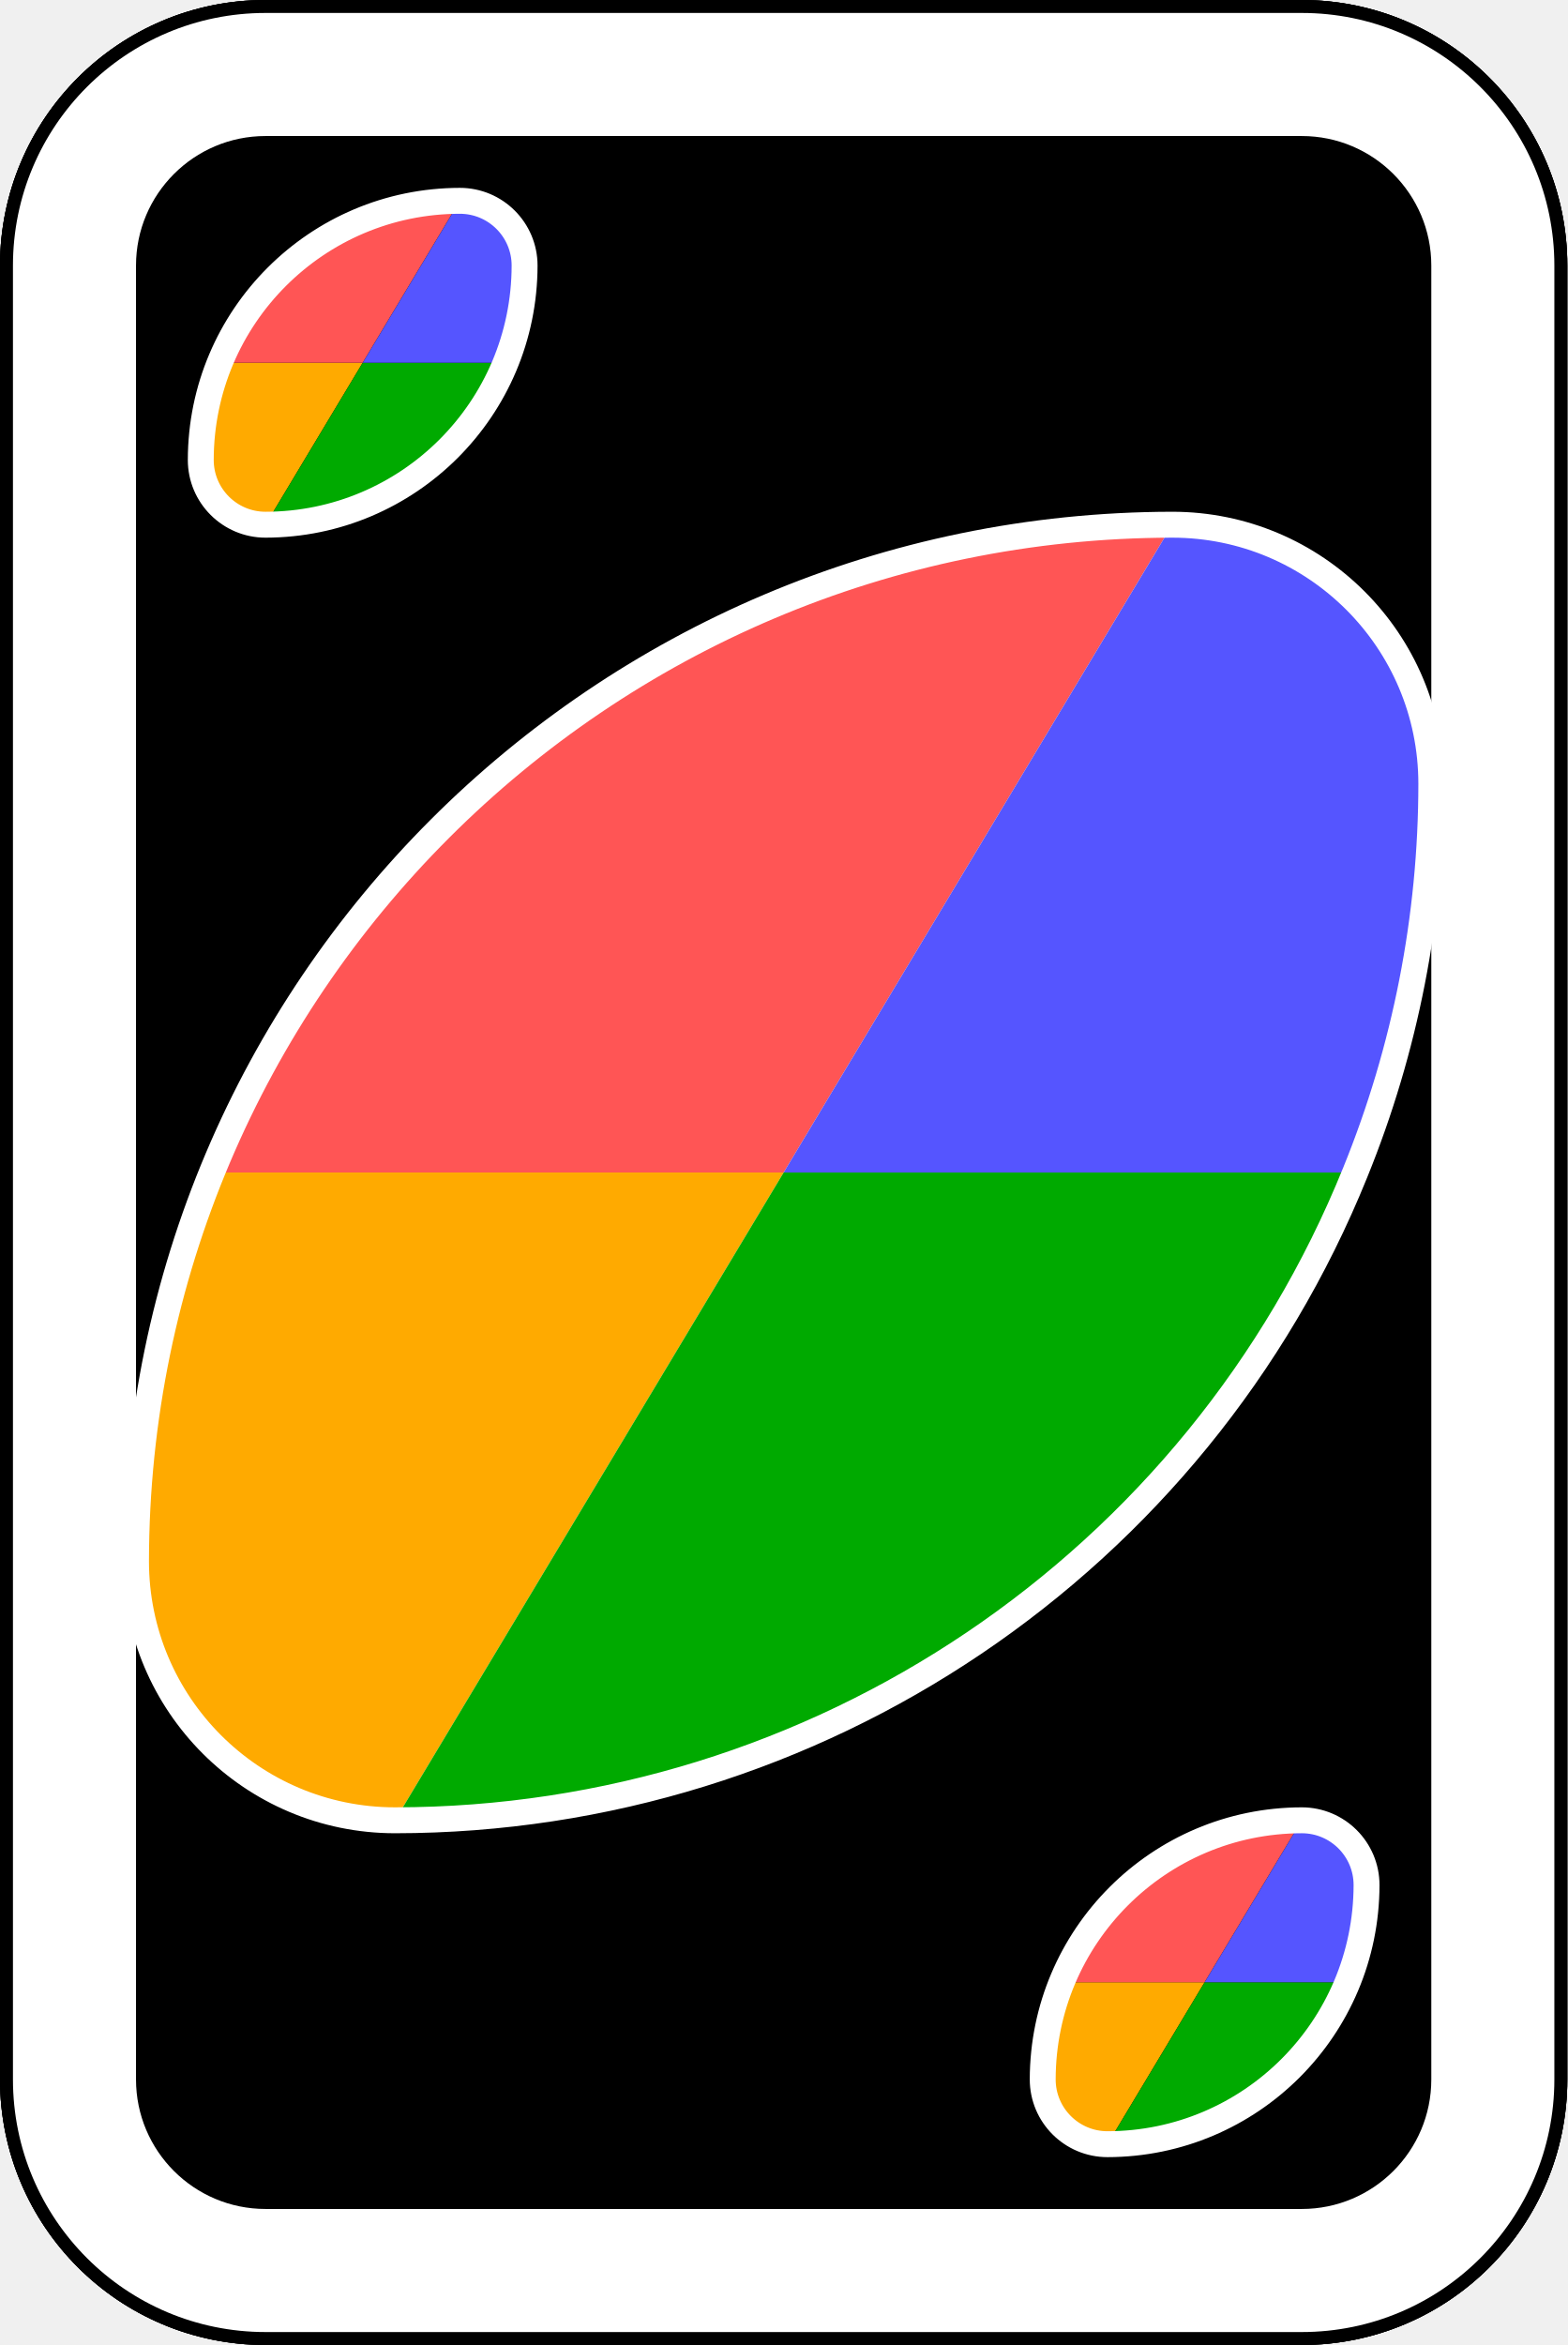
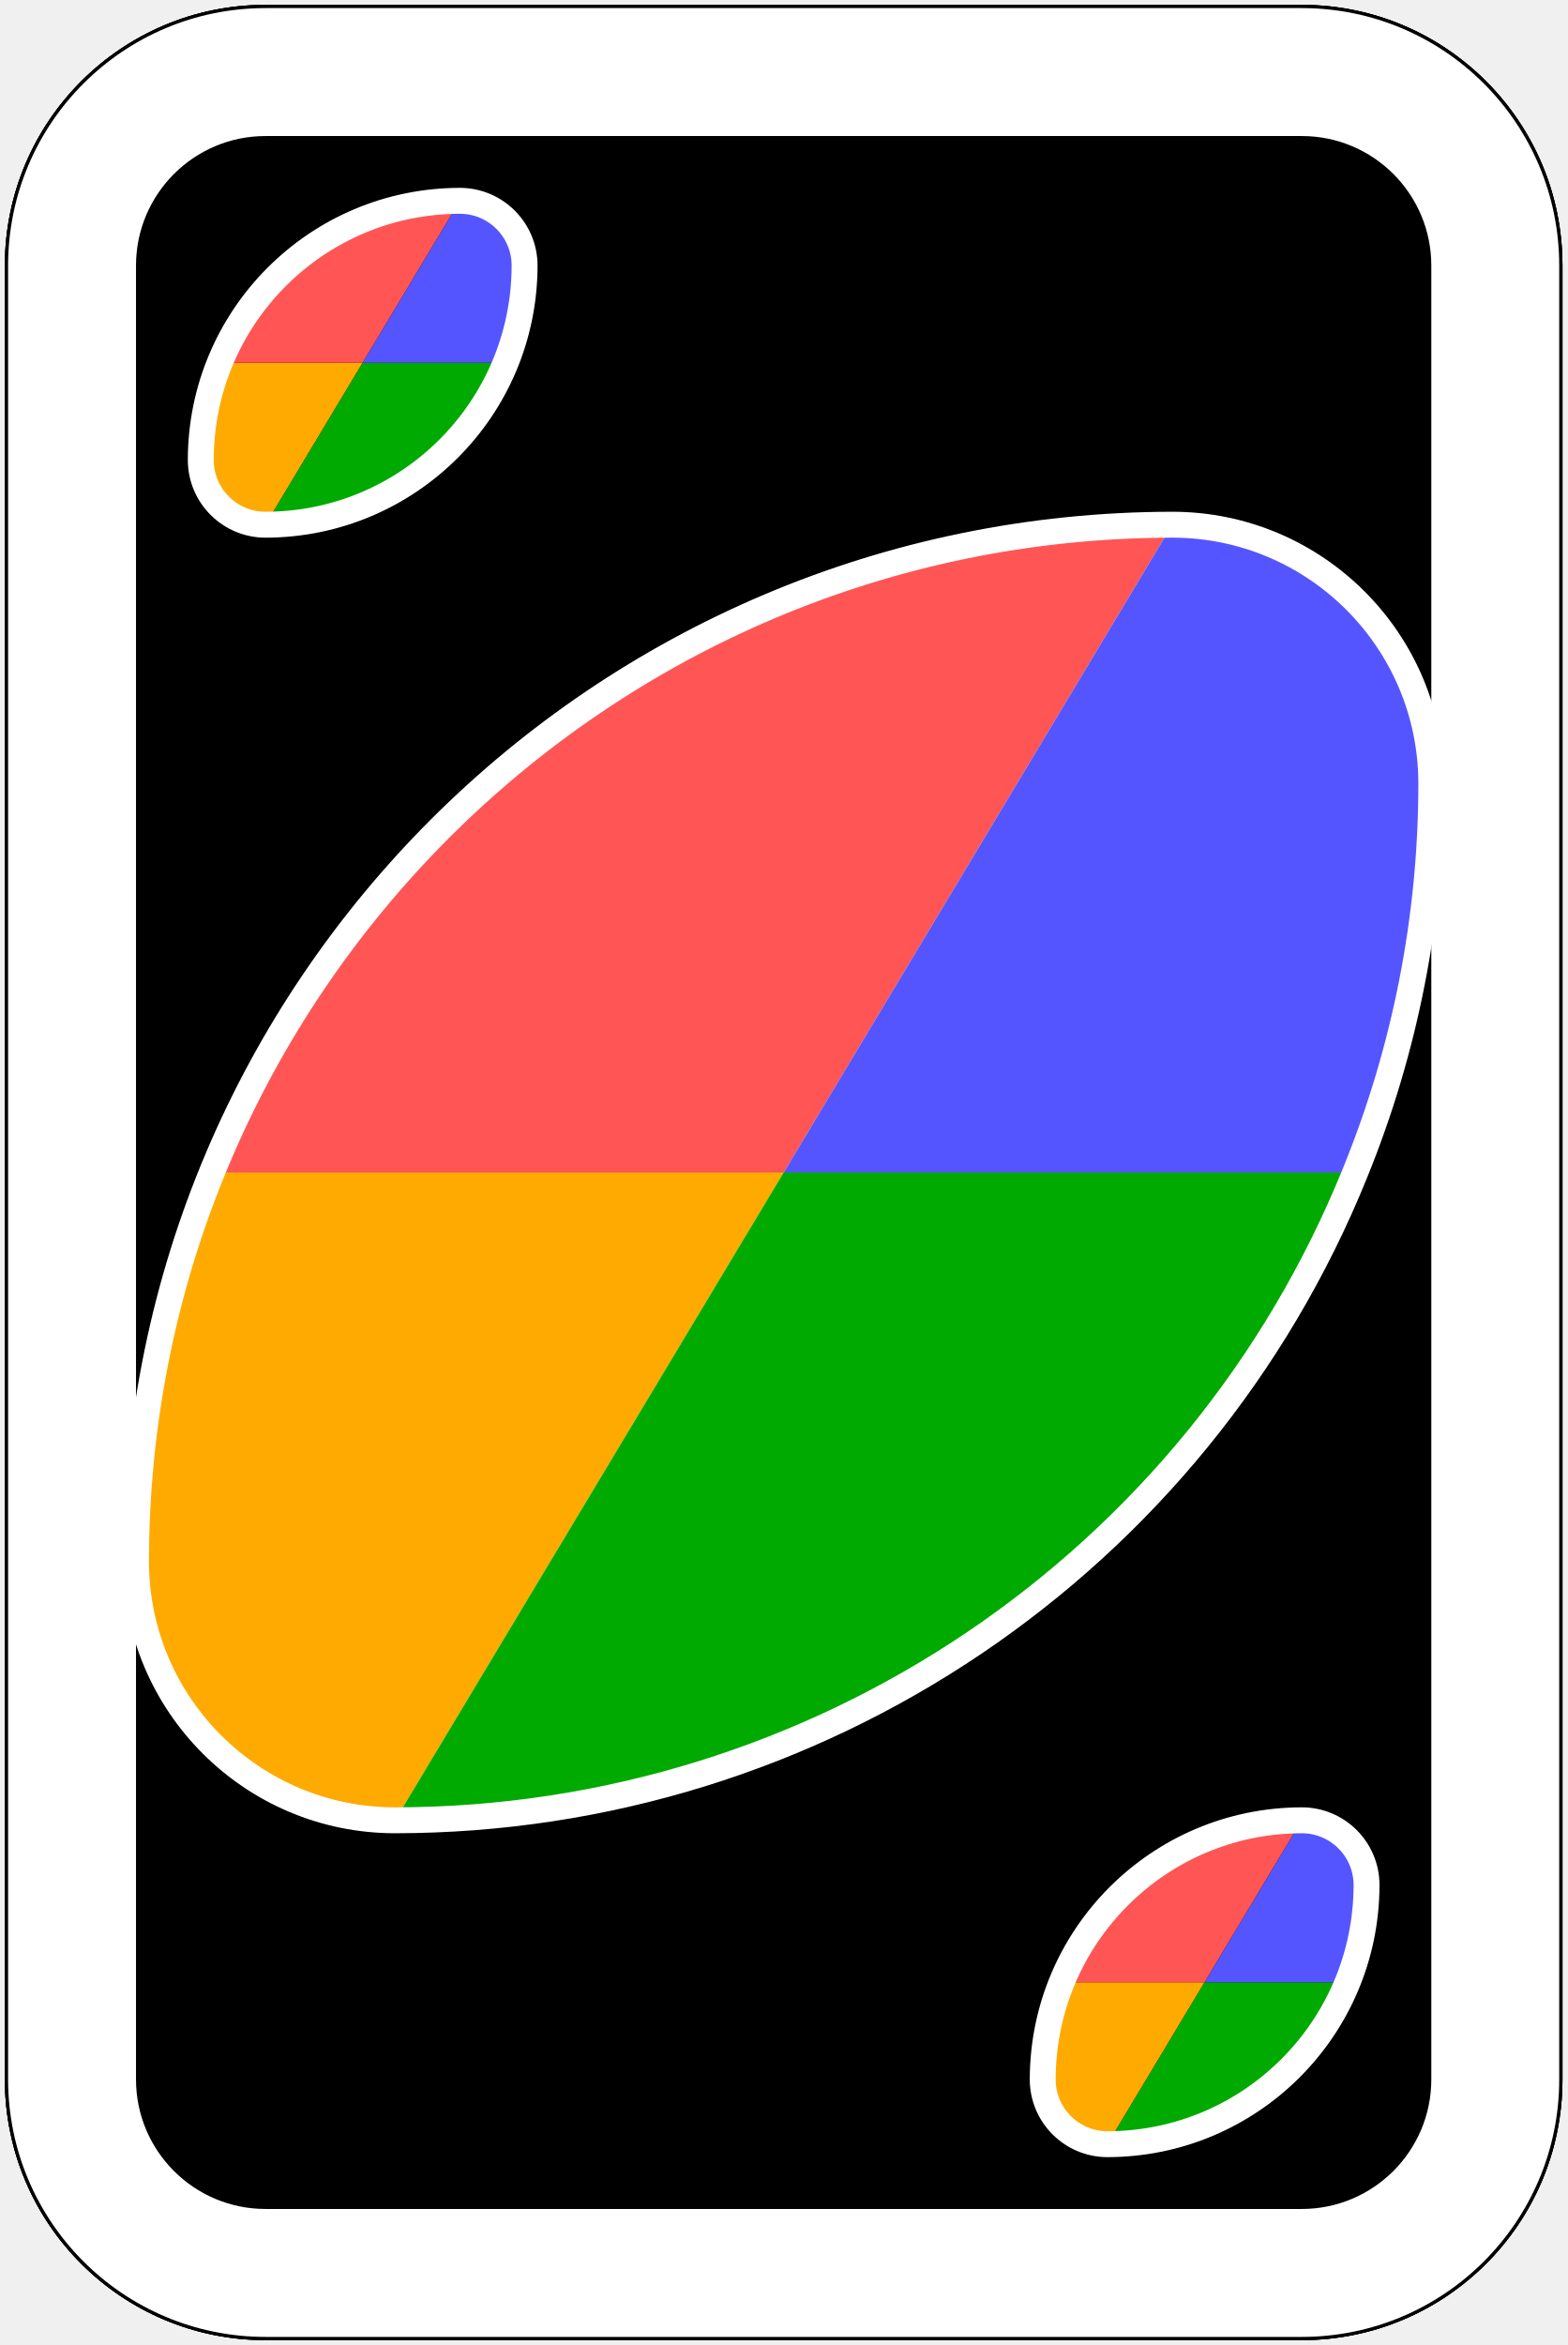
<svg xmlns="http://www.w3.org/2000/svg" id="svg2" viewBox="0 0 242 362">
  <defs>
    <style>
      .cls-1, .cls-2 {
        fill: #fff;
      }

      .cls-1 {
        stroke: #000;
-         stroke-width: 2px;
+         stroke-width: 0.5px;
      }

      .cls-3 {
        fill: #fa0;
      }

      .cls-4 {
        fill: #0a0;
      }

      .cls-5 {
        fill: #f55;
      }

      .cls-6 {
        fill: #55f;
      }

      .cls-7 {
        fill: none;
        stroke: #fff;
        stroke-width: 4px;
      }
    </style>
  </defs>
  <g id="g9888">
    <rect id="rect2987-8-5-81-2" class="cls-1" x="1" y="1" width="240" height="360" rx="40" ry="40" />
    <rect id="rect3757-26-33-5-9" x="21" y="21" width="200" height="320" rx="20" ry="20" />
    <path id="path3773-0-4-8-4-60-3-86-5" class="cls-2" d="M181,81A160,160,0,0,0,21,241a40,40,0,0,0,40,40A160,160,0,0,0,221,121,40,40,0,0,0,181,81Z" />
    <path id="path3773-0-4-8-8-7-9-0" class="cls-3" d="M32.75,181A159.39,159.39,0,0,0,21,241a40,40,0,0,0,40,40l60-100Z" />
    <path id="path3773-0-4-8-8-5-6-5-0" class="cls-4" d="M121,181,61,281A160,160,0,0,0,209.25,181Z" />
    <path id="path3773-0-4-8-8-1-4-3" class="cls-5" d="M181,81A160,160,0,0,0,32.75,181H121Z" />
    <path id="path3773-0-4-8-8-5-8-3-9" class="cls-6" d="M181,81,121,181h88.25A159.39,159.39,0,0,0,221,121,40,40,0,0,0,181,81Z" />
    <path id="path3773-0-4-8-8-7-9-5-7" class="cls-3" d="M33.94,56A39.82,39.82,0,0,0,31,71,10,10,0,0,0,41,81L56,56Z" />
    <path id="path3773-0-4-8-8-5-6-5-08-9" class="cls-4" d="M56,56,41,81A40,40,0,0,0,78.06,56Z" />
    <path id="path3773-0-4-8-8-1-4-39-9" class="cls-5" d="M71,31A40,40,0,0,0,33.94,56H56Z" />
    <path id="path3773-0-4-8-8-5-8-3-3-7" class="cls-6" d="M71,31,56,56H78.06A39.82,39.82,0,0,0,81,41,10,10,0,0,0,71,31Z" />
    <path id="path3773-0-4-8-8-7-9-5-3" class="cls-3" d="M163.94,306A39.82,39.82,0,0,0,161,321a10,10,0,0,0,10,10l15-25Z" />
    <path id="path3773-0-4-8-8-5-6-5-08-5" class="cls-4" d="M186,306l-15,25a40,40,0,0,0,37.06-25Z" />
    <path id="path3773-0-4-8-8-1-4-39-7" class="cls-5" d="M201,281a40,40,0,0,0-37.06,25H186Z" />
    <path id="path3773-0-4-8-8-5-8-3-3-6" class="cls-6" d="M201,281l-15,25h22.06A39.82,39.82,0,0,0,211,291,10,10,0,0,0,201,281Z" />
    <path id="path3773-0-4-8-8-7-9-0-03-8" class="cls-7" d="M181,81A160.23,160.23,0,0,0,21,241a40,40,0,0,0,40,40A160,160,0,0,0,209.25,181,159.39,159.39,0,0,0,221,121,40,40,0,0,0,181,81Z" />
    <path id="path3773-0-4-8-8-7-9-0-03-8-9" class="cls-7" d="M71,31A40.06,40.06,0,0,0,31,71,10,10,0,0,0,41,81,40.06,40.06,0,0,0,81,41,10,10,0,0,0,71,31Z" />
    <path id="path3773-0-4-8-8-7-9-0-03-8-9-5" class="cls-7" d="M201,281a40.06,40.06,0,0,0-40,40,10,10,0,0,0,10,10,40.06,40.06,0,0,0,40-40A10,10,0,0,0,201,281Z" />
  </g>
  <g id="g9888-0">
    <rect id="rect2987-8-5-81-2-4" class="cls-1" x="1" y="1" width="240" height="360" rx="40" ry="40" />
    <rect id="rect3757-26-33-5-9-0" x="21" y="21" width="200" height="320" rx="20" ry="20" />
    <path id="path3773-0-4-8-4-60-3-86-5-7" class="cls-2" d="M181,81A160,160,0,0,0,21,241a40,40,0,0,0,40,40A160,160,0,0,0,221,121,40,40,0,0,0,181,81Z" />
    <path id="path3773-0-4-8-8-7-9-0-9" class="cls-3" d="M32.75,181A159.39,159.39,0,0,0,21,241a40,40,0,0,0,40,40l60-100Z" />
    <path id="path3773-0-4-8-8-5-6-5-0-08" class="cls-4" d="M121,181,61,281A160,160,0,0,0,209.25,181Z" />
    <path id="path3773-0-4-8-8-1-4-3-1" class="cls-5" d="M181,81A160,160,0,0,0,32.75,181H121Z" />
    <path id="path3773-0-4-8-8-5-8-3-9-4" class="cls-6" d="M181,81,121,181h88.25A159.39,159.39,0,0,0,221,121,40,40,0,0,0,181,81Z" />
    <path id="path3773-0-4-8-8-7-9-5-7-0" class="cls-3" d="M33.94,56A39.82,39.82,0,0,0,31,71,10,10,0,0,0,41,81L56,56Z" />
    <path id="path3773-0-4-8-8-5-6-5-08-9-79" class="cls-4" d="M56,56,41,81A40,40,0,0,0,78.06,56Z" />
    <path id="path3773-0-4-8-8-1-4-39-9-5" class="cls-5" d="M71,31A40,40,0,0,0,33.94,56H56Z" />
    <path id="path3773-0-4-8-8-5-8-3-3-7-38" class="cls-6" d="M71,31,56,56H78.06A39.82,39.82,0,0,0,81,41,10,10,0,0,0,71,31Z" />
    <path id="path3773-0-4-8-8-7-9-5-3-2" class="cls-3" d="M163.94,306A39.82,39.82,0,0,0,161,321a10,10,0,0,0,10,10l15-25Z" />
    <path id="path3773-0-4-8-8-5-6-5-08-5-3" class="cls-4" d="M186,306l-15,25a40,40,0,0,0,37.06-25Z" />
    <path id="path3773-0-4-8-8-1-4-39-7-2" class="cls-5" d="M201,281a40,40,0,0,0-37.06,25H186Z" />
    <path id="path3773-0-4-8-8-5-8-3-3-6-1" class="cls-6" d="M201,281l-15,25h22.06A39.82,39.82,0,0,0,211,291,10,10,0,0,0,201,281Z" />
    <path id="path3773-0-4-8-8-7-9-0-03-8-0" class="cls-7" d="M181,81A160.23,160.23,0,0,0,21,241a40,40,0,0,0,40,40A160,160,0,0,0,209.25,181,159.39,159.39,0,0,0,221,121,40,40,0,0,0,181,81Z" />
    <path id="path3773-0-4-8-8-7-9-0-03-8-9-4" class="cls-7" d="M71,31A40.06,40.06,0,0,0,31,71,10,10,0,0,0,41,81,40.06,40.06,0,0,0,81,41,10,10,0,0,0,71,31Z" />
    <path id="path3773-0-4-8-8-7-9-0-03-8-9-5-07" class="cls-7" d="M201,281a40.06,40.06,0,0,0-40,40,10,10,0,0,0,10,10,40.06,40.06,0,0,0,40-40A10,10,0,0,0,201,281Z" />
  </g>
  <g id="g9888-0-5">
    <rect id="rect2987-8-5-81-2-4-9" class="cls-1" x="1" y="1" width="240" height="360" rx="40" ry="40" />
    <rect id="rect3757-26-33-5-9-0-0" x="21" y="21" width="200" height="320" rx="20" ry="20" />
    <path id="path3773-0-4-8-4-60-3-86-5-7-5" class="cls-2" d="M181,81A160,160,0,0,0,21,241a40,40,0,0,0,40,40A160,160,0,0,0,221,121,40,40,0,0,0,181,81Z" />
    <path id="path3773-0-4-8-8-7-9-0-9-1" class="cls-3" d="M32.75,181A159.39,159.39,0,0,0,21,241a40,40,0,0,0,40,40l60-100Z" />
    <path id="path3773-0-4-8-8-5-6-5-0-08-2" class="cls-4" d="M121,181,61,281A160,160,0,0,0,209.25,181Z" />
    <path id="path3773-0-4-8-8-1-4-3-1-0" class="cls-5" d="M181,81A160,160,0,0,0,32.75,181H121Z" />
    <path id="path3773-0-4-8-8-5-8-3-9-4-9" class="cls-6" d="M181,81,121,181h88.25A159.39,159.39,0,0,0,221,121,40,40,0,0,0,181,81Z" />
    <path id="path3773-0-4-8-8-7-9-5-7-0-8" class="cls-3" d="M33.94,56A39.82,39.82,0,0,0,31,71,10,10,0,0,0,41,81L56,56Z" />
    <path id="path3773-0-4-8-8-5-6-5-08-9-79-9" class="cls-4" d="M56,56,41,81A40,40,0,0,0,78.06,56Z" />
    <path id="path3773-0-4-8-8-1-4-39-9-5-1" class="cls-5" d="M71,31A40,40,0,0,0,33.94,56H56Z" />
    <path id="path3773-0-4-8-8-5-8-3-3-7-38-7" class="cls-6" d="M71,31,56,56H78.06A39.82,39.82,0,0,0,81,41,10,10,0,0,0,71,31Z" />
    <path id="path3773-0-4-8-8-7-9-5-3-2-3" class="cls-3" d="M163.94,306A39.82,39.82,0,0,0,161,321a10,10,0,0,0,10,10l15-25Z" />
    <path id="path3773-0-4-8-8-5-6-5-08-5-3-3" class="cls-4" d="M186,306l-15,25a40,40,0,0,0,37.06-25Z" />
    <path id="path3773-0-4-8-8-1-4-39-7-2-0" class="cls-5" d="M201,281a40,40,0,0,0-37.06,25H186Z" />
    <path id="path3773-0-4-8-8-5-8-3-3-6-1-7" class="cls-6" d="M201,281l-15,25h22.06A39.82,39.82,0,0,0,211,291,10,10,0,0,0,201,281Z" />
    <path id="path3773-0-4-8-8-7-9-0-03-8-0-6" class="cls-7" d="M181,81A160.23,160.23,0,0,0,21,241a40,40,0,0,0,40,40A160,160,0,0,0,209.25,181,159.39,159.39,0,0,0,221,121,40,40,0,0,0,181,81Z" />
    <path id="path3773-0-4-8-8-7-9-0-03-8-9-4-6" class="cls-7" d="M71,31A40.06,40.06,0,0,0,31,71,10,10,0,0,0,41,81,40.06,40.06,0,0,0,81,41,10,10,0,0,0,71,31Z" />
    <path id="path3773-0-4-8-8-7-9-0-03-8-9-5-07-0" class="cls-7" d="M201,281a40.06,40.06,0,0,0-40,40,10,10,0,0,0,10,10,40.06,40.06,0,0,0,40-40A10,10,0,0,0,201,281Z" />
  </g>
</svg>
